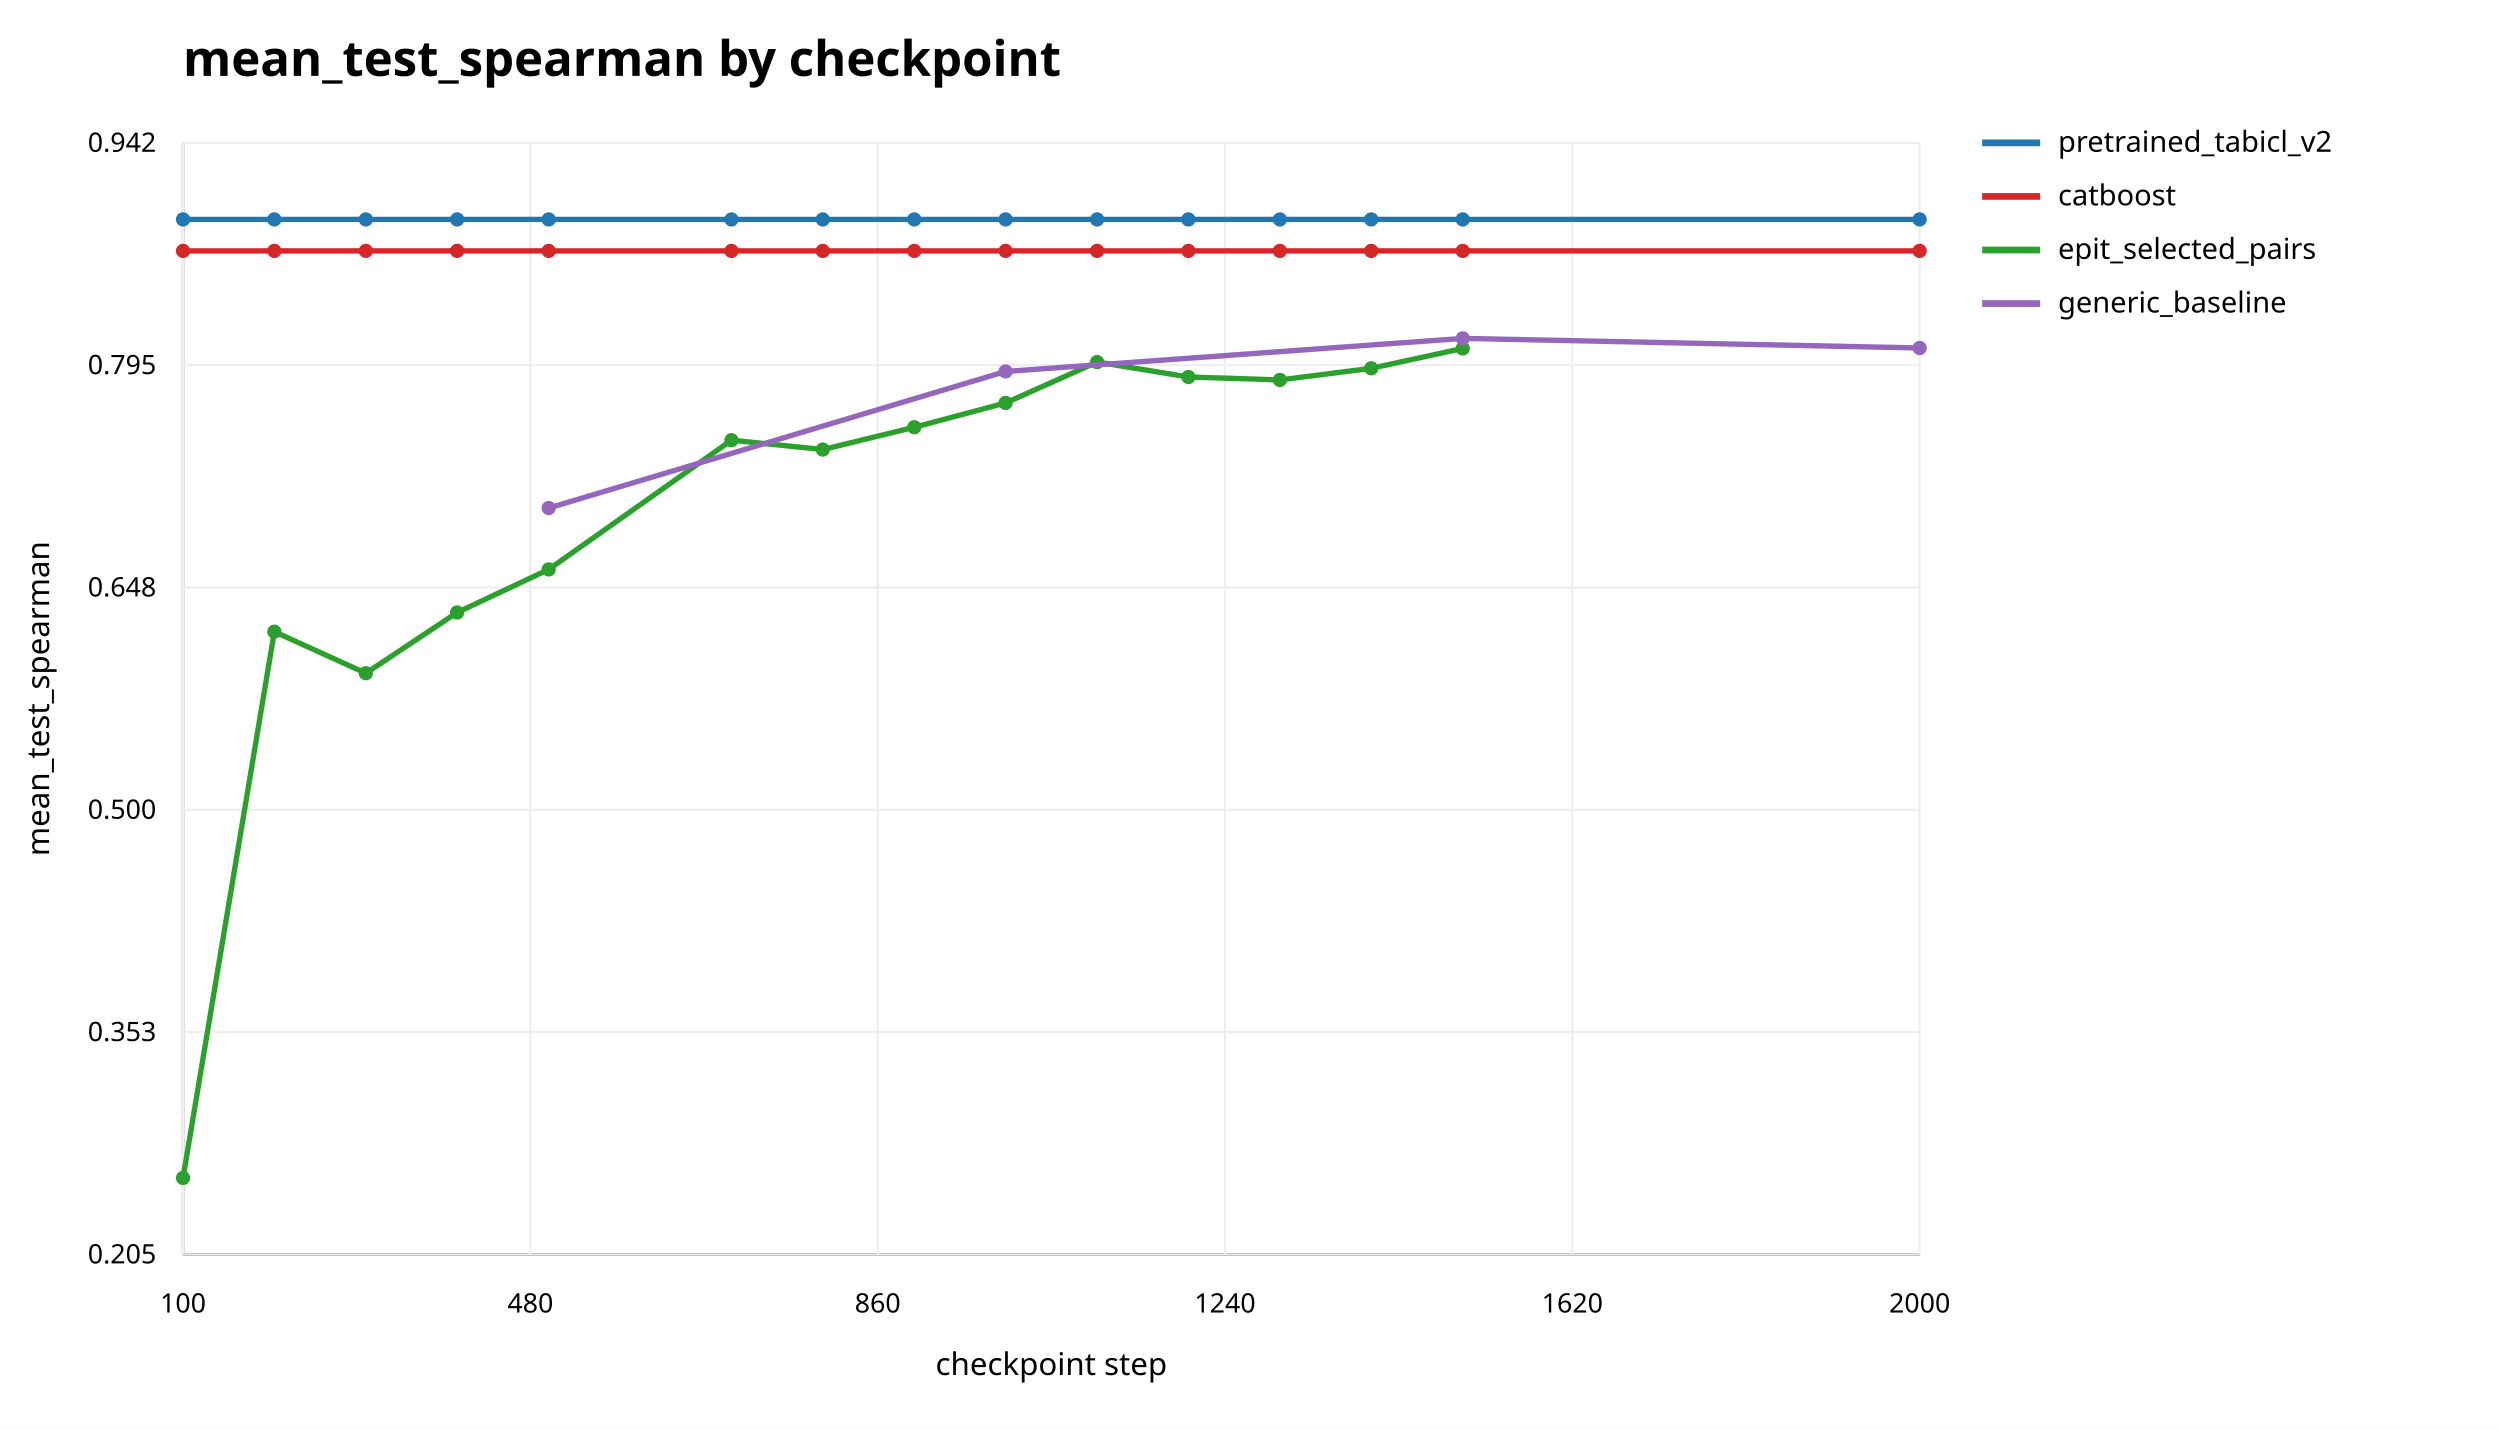
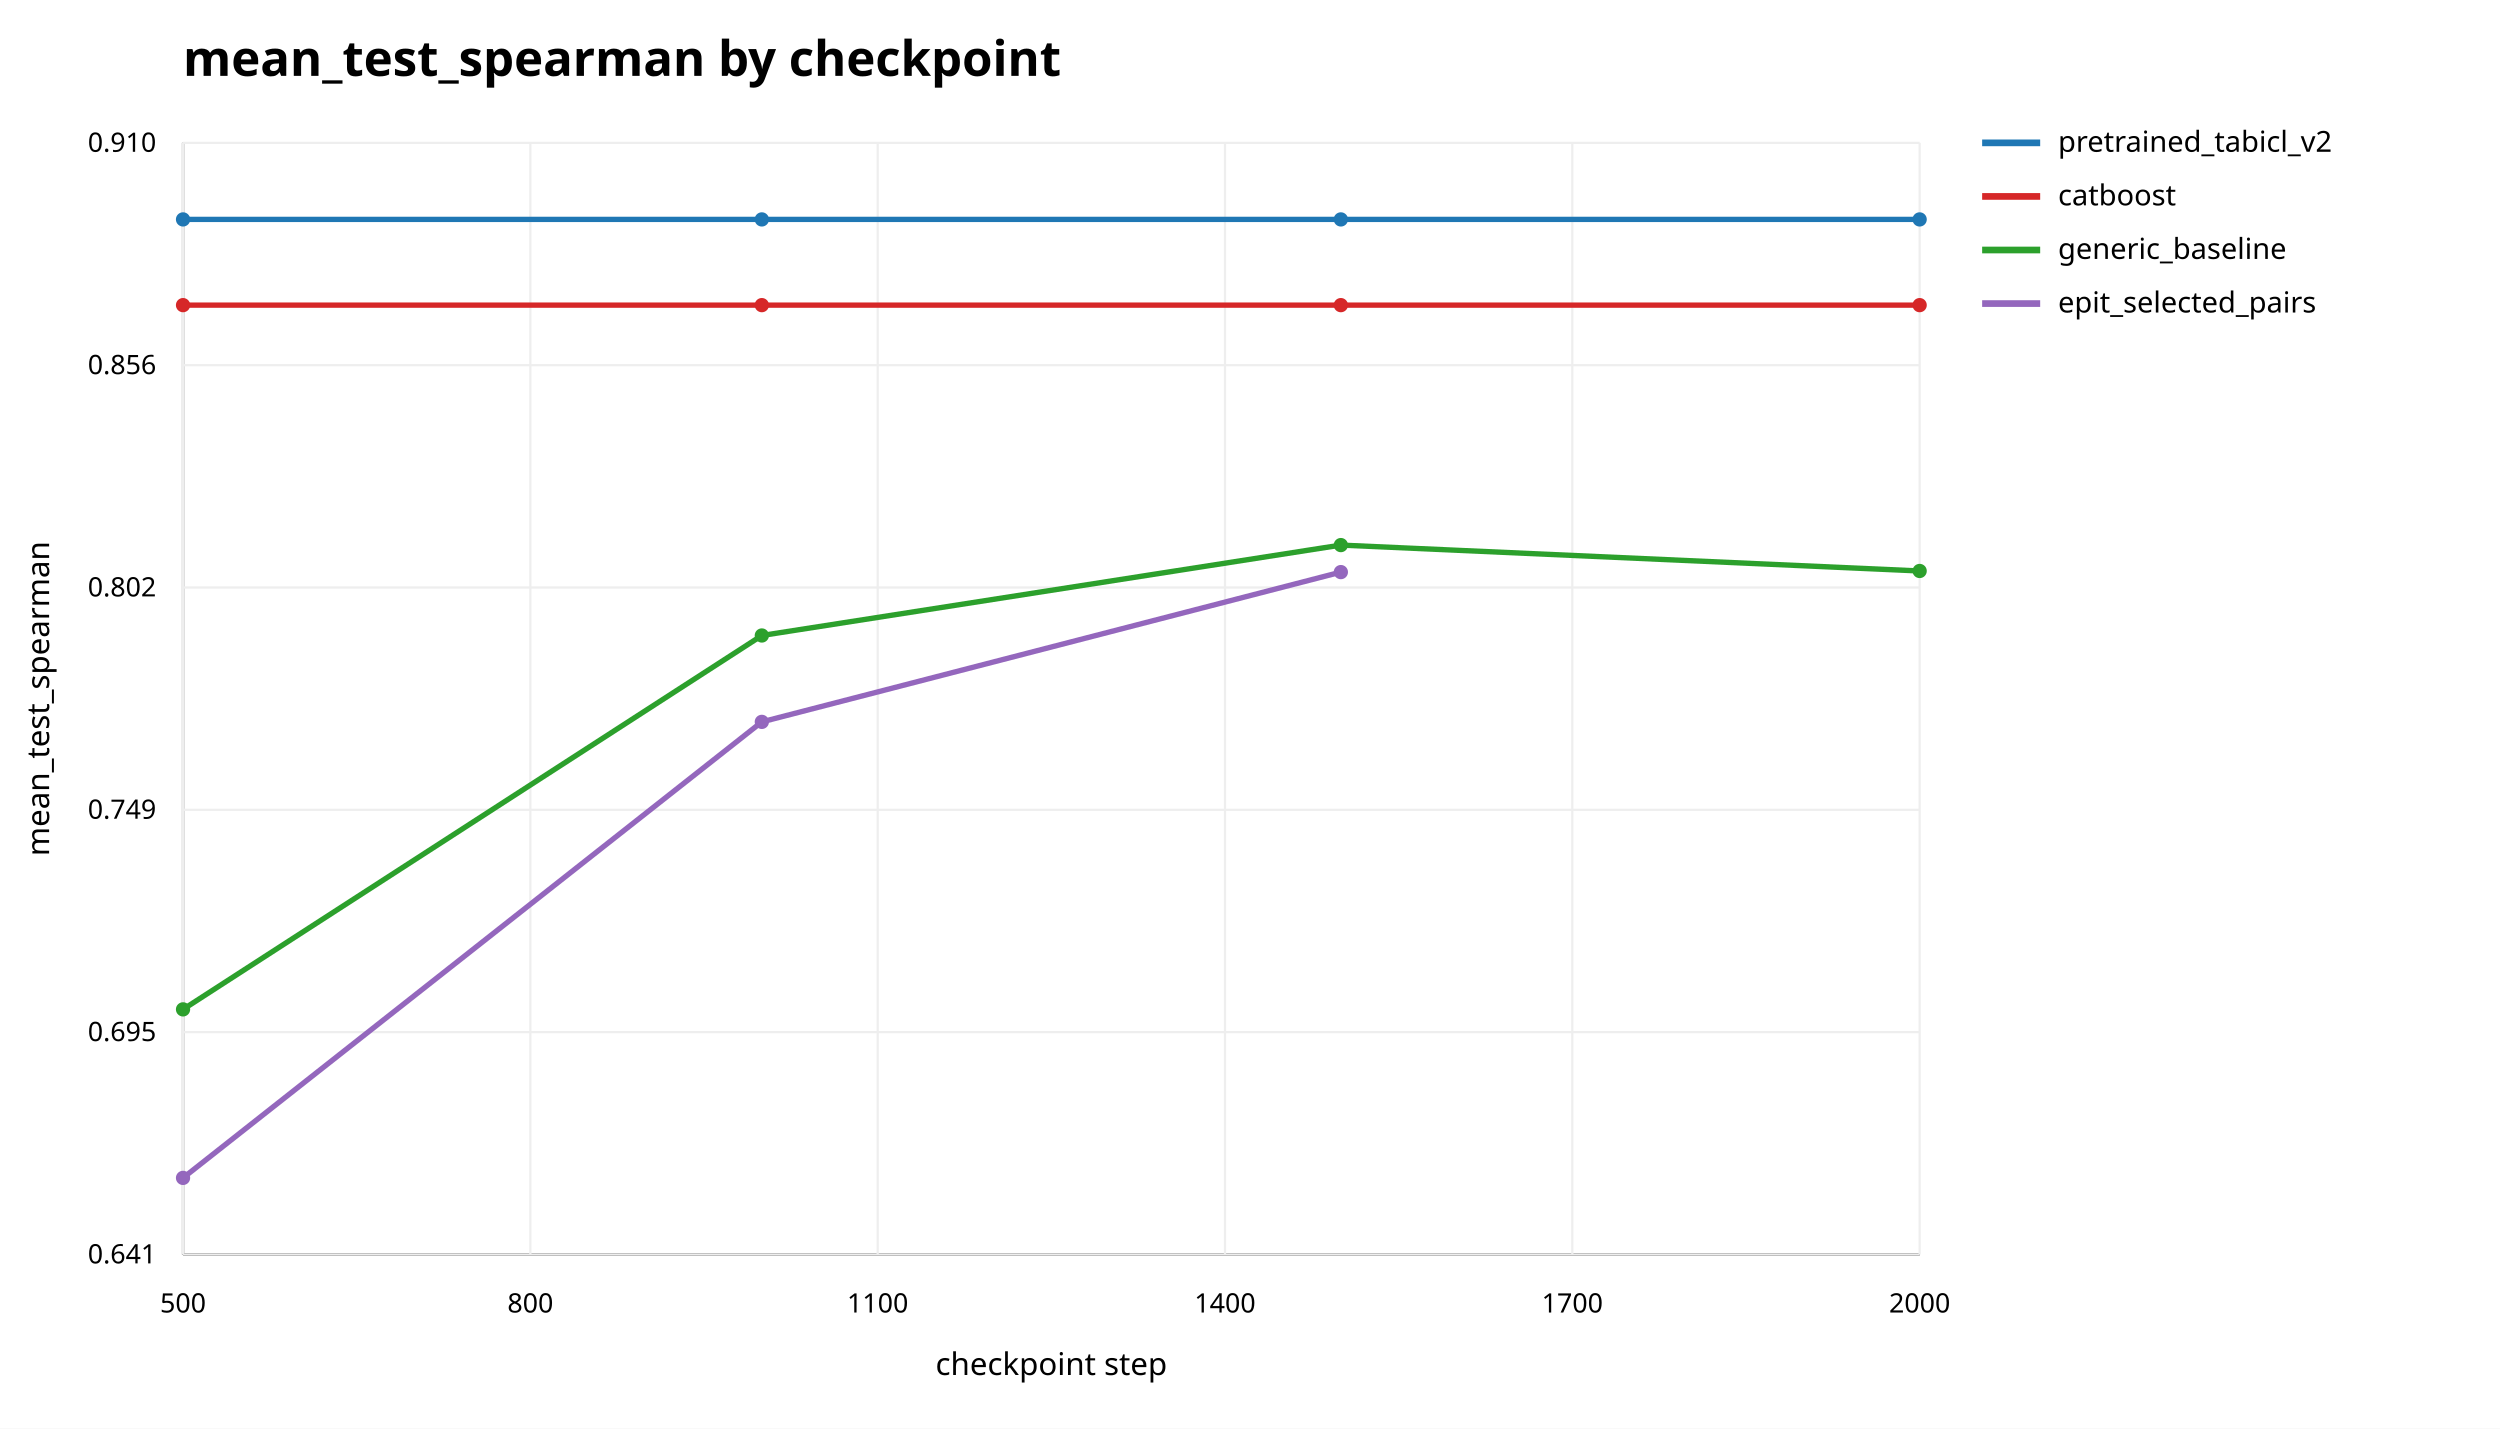
<svg xmlns="http://www.w3.org/2000/svg" width="1120" height="640" viewBox="0 0 1120 640">
  <rect width="1120" height="640" fill="white" />
  <text x="82" y="34" font-size="22" font-family="sans-serif" font-weight="700">mean_test_spearman by checkpoint</text>
  <line x1="82" y1="562" x2="860" y2="562" stroke="#222" />
  <line x1="82" y1="64" x2="82" y2="562" stroke="#222" />
  <line x1="82.0" y1="64" x2="82.0" y2="562" stroke="#eeeeee" />
  <line x1="82" y1="562.0" x2="860" y2="562.0" stroke="#eeeeee" />
-   <text x="82.0" y="588" text-anchor="middle" font-size="12" font-family="sans-serif">100</text>
-   <text x="70" y="566.0" text-anchor="end" font-size="12" font-family="sans-serif">0.205</text>
+   <text x="82.0" y="588" text-anchor="middle" font-size="12" font-family="sans-serif">500</text>
+   <text x="70" y="566.0" text-anchor="end" font-size="12" font-family="sans-serif">0.641</text>
  <line x1="237.6" y1="64" x2="237.6" y2="562" stroke="#eeeeee" />
  <line x1="82" y1="462.4" x2="860" y2="462.4" stroke="#eeeeee" />
-   <text x="237.6" y="588" text-anchor="middle" font-size="12" font-family="sans-serif">480</text>
-   <text x="70" y="466.4" text-anchor="end" font-size="12" font-family="sans-serif">0.353</text>
+   <text x="237.6" y="588" text-anchor="middle" font-size="12" font-family="sans-serif">800</text>
+   <text x="70" y="466.4" text-anchor="end" font-size="12" font-family="sans-serif">0.695</text>
  <line x1="393.2" y1="64" x2="393.2" y2="562" stroke="#eeeeee" />
  <line x1="82" y1="362.8" x2="860" y2="362.8" stroke="#eeeeee" />
-   <text x="393.2" y="588" text-anchor="middle" font-size="12" font-family="sans-serif">860</text>
-   <text x="70" y="366.8" text-anchor="end" font-size="12" font-family="sans-serif">0.500</text>
+   <text x="393.2" y="588" text-anchor="middle" font-size="12" font-family="sans-serif">1100</text>
+   <text x="70" y="366.8" text-anchor="end" font-size="12" font-family="sans-serif">0.749</text>
  <line x1="548.8" y1="64" x2="548.8" y2="562" stroke="#eeeeee" />
  <line x1="82" y1="263.2" x2="860" y2="263.2" stroke="#eeeeee" />
-   <text x="548.8" y="588" text-anchor="middle" font-size="12" font-family="sans-serif">1240</text>
-   <text x="70" y="267.2" text-anchor="end" font-size="12" font-family="sans-serif">0.648</text>
+   <text x="548.8" y="588" text-anchor="middle" font-size="12" font-family="sans-serif">1400</text>
+   <text x="70" y="267.2" text-anchor="end" font-size="12" font-family="sans-serif">0.802</text>
  <line x1="704.4" y1="64" x2="704.4" y2="562" stroke="#eeeeee" />
  <line x1="82" y1="163.6" x2="860" y2="163.6" stroke="#eeeeee" />
-   <text x="704.4" y="588" text-anchor="middle" font-size="12" font-family="sans-serif">1620</text>
-   <text x="70" y="167.6" text-anchor="end" font-size="12" font-family="sans-serif">0.795</text>
+   <text x="704.4" y="588" text-anchor="middle" font-size="12" font-family="sans-serif">1700</text>
+   <text x="70" y="167.6" text-anchor="end" font-size="12" font-family="sans-serif">0.856</text>
  <line x1="860.0" y1="64" x2="860.0" y2="562" stroke="#eeeeee" />
  <line x1="82" y1="64.0" x2="860" y2="64.0" stroke="#eeeeee" />
  <text x="860.0" y="588" text-anchor="middle" font-size="12" font-family="sans-serif">2000</text>
-   <text x="70" y="68.0" text-anchor="end" font-size="12" font-family="sans-serif">0.942</text>
+   <text x="70" y="68.0" text-anchor="end" font-size="12" font-family="sans-serif">0.910</text>
  <text x="471.0" y="616" text-anchor="middle" font-size="14" font-family="sans-serif">checkpoint step</text>
  <text x="22" y="313.0" transform="rotate(-90 22 313.0)" text-anchor="middle" font-size="14" font-family="sans-serif">mean_test_spearman</text>
-   <polyline points="82.0,98.3 122.9,98.3 163.9,98.3 204.8,98.3 245.8,98.3 327.7,98.3 368.6,98.3 409.6,98.3 450.5,98.3 491.5,98.3 532.4,98.3 573.4,98.3 614.3,98.3 655.3,98.3 860.0,98.3" fill="none" stroke="#1f77b4" stroke-width="2.4" stroke-linejoin="round" stroke-linecap="round" />
+   <polyline points="82.0,98.3 341.3,98.3 600.7,98.3 860.0,98.3" fill="none" stroke="#1f77b4" stroke-width="2.4" stroke-linejoin="round" stroke-linecap="round" />
  <circle cx="82.0" cy="98.3" r="3.2" fill="#1f77b4" />
-   <circle cx="122.9" cy="98.3" r="3.2" fill="#1f77b4" />
-   <circle cx="163.9" cy="98.3" r="3.2" fill="#1f77b4" />
-   <circle cx="204.8" cy="98.3" r="3.2" fill="#1f77b4" />
-   <circle cx="245.8" cy="98.3" r="3.2" fill="#1f77b4" />
-   <circle cx="327.7" cy="98.3" r="3.2" fill="#1f77b4" />
-   <circle cx="368.6" cy="98.3" r="3.2" fill="#1f77b4" />
-   <circle cx="409.6" cy="98.3" r="3.2" fill="#1f77b4" />
-   <circle cx="450.5" cy="98.3" r="3.2" fill="#1f77b4" />
-   <circle cx="491.5" cy="98.3" r="3.2" fill="#1f77b4" />
-   <circle cx="532.4" cy="98.3" r="3.2" fill="#1f77b4" />
-   <circle cx="573.4" cy="98.3" r="3.2" fill="#1f77b4" />
-   <circle cx="614.3" cy="98.3" r="3.2" fill="#1f77b4" />
-   <circle cx="655.3" cy="98.3" r="3.2" fill="#1f77b4" />
+   <circle cx="341.3" cy="98.3" r="3.2" fill="#1f77b4" />
+   <circle cx="600.7" cy="98.3" r="3.2" fill="#1f77b4" />
  <circle cx="860.0" cy="98.3" r="3.2" fill="#1f77b4" />
  <line x1="888" y1="64" x2="914" y2="64" stroke="#1f77b4" stroke-width="3" />
  <text x="922" y="68" font-size="13" font-family="sans-serif">pretrained_tabicl_v2</text>
-   <polyline points="82.0,112.4 122.9,112.4 163.9,112.4 204.8,112.4 245.8,112.4 327.7,112.4 368.6,112.4 409.6,112.4 450.5,112.4 491.5,112.4 532.4,112.4 573.4,112.4 614.3,112.4 655.3,112.4 860.0,112.4" fill="none" stroke="#d62728" stroke-width="2.4" stroke-linejoin="round" stroke-linecap="round" />
-   <circle cx="82.0" cy="112.4" r="3.2" fill="#d62728" />
-   <circle cx="122.9" cy="112.4" r="3.2" fill="#d62728" />
-   <circle cx="163.9" cy="112.4" r="3.2" fill="#d62728" />
-   <circle cx="204.8" cy="112.4" r="3.2" fill="#d62728" />
-   <circle cx="245.8" cy="112.4" r="3.2" fill="#d62728" />
-   <circle cx="327.7" cy="112.4" r="3.2" fill="#d62728" />
-   <circle cx="368.6" cy="112.4" r="3.2" fill="#d62728" />
-   <circle cx="409.6" cy="112.4" r="3.2" fill="#d62728" />
-   <circle cx="450.5" cy="112.4" r="3.2" fill="#d62728" />
-   <circle cx="491.5" cy="112.4" r="3.2" fill="#d62728" />
-   <circle cx="532.4" cy="112.4" r="3.2" fill="#d62728" />
-   <circle cx="573.4" cy="112.4" r="3.2" fill="#d62728" />
-   <circle cx="614.3" cy="112.4" r="3.2" fill="#d62728" />
-   <circle cx="655.3" cy="112.4" r="3.2" fill="#d62728" />
-   <circle cx="860.0" cy="112.4" r="3.2" fill="#d62728" />
+   <polyline points="82.0,136.7 341.3,136.7 600.7,136.7 860.0,136.7" fill="none" stroke="#d62728" stroke-width="2.4" stroke-linejoin="round" stroke-linecap="round" />
+   <circle cx="82.0" cy="136.7" r="3.2" fill="#d62728" />
+   <circle cx="341.3" cy="136.7" r="3.2" fill="#d62728" />
+   <circle cx="600.7" cy="136.7" r="3.2" fill="#d62728" />
+   <circle cx="860.0" cy="136.7" r="3.2" fill="#d62728" />
  <line x1="888" y1="88" x2="914" y2="88" stroke="#d62728" stroke-width="3" />
  <text x="922" y="92" font-size="13" font-family="sans-serif">catboost</text>
-   <polyline points="82.0,527.7 122.9,283.0 163.9,301.6 204.8,274.4 245.8,255.1 327.7,197.2 368.6,201.4 409.6,191.4 450.5,180.5 491.5,162.2 532.4,168.9 573.4,170.2 614.3,165.0 655.3,156.1" fill="none" stroke="#2ca02c" stroke-width="2.4" stroke-linejoin="round" stroke-linecap="round" />
-   <circle cx="82.0" cy="527.7" r="3.2" fill="#2ca02c" />
-   <circle cx="122.9" cy="283.0" r="3.2" fill="#2ca02c" />
-   <circle cx="163.9" cy="301.6" r="3.2" fill="#2ca02c" />
-   <circle cx="204.8" cy="274.4" r="3.2" fill="#2ca02c" />
-   <circle cx="245.8" cy="255.1" r="3.2" fill="#2ca02c" />
-   <circle cx="327.7" cy="197.2" r="3.2" fill="#2ca02c" />
-   <circle cx="368.6" cy="201.4" r="3.2" fill="#2ca02c" />
-   <circle cx="409.6" cy="191.4" r="3.2" fill="#2ca02c" />
-   <circle cx="450.5" cy="180.5" r="3.2" fill="#2ca02c" />
-   <circle cx="491.5" cy="162.2" r="3.2" fill="#2ca02c" />
-   <circle cx="532.4" cy="168.9" r="3.2" fill="#2ca02c" />
-   <circle cx="573.4" cy="170.2" r="3.2" fill="#2ca02c" />
-   <circle cx="614.3" cy="165.0" r="3.2" fill="#2ca02c" />
-   <circle cx="655.3" cy="156.1" r="3.2" fill="#2ca02c" />
+   <polyline points="82.0,452.2 341.3,284.7 600.7,244.2 860.0,255.8" fill="none" stroke="#2ca02c" stroke-width="2.4" stroke-linejoin="round" stroke-linecap="round" />
+   <circle cx="82.0" cy="452.2" r="3.2" fill="#2ca02c" />
+   <circle cx="341.3" cy="284.7" r="3.2" fill="#2ca02c" />
+   <circle cx="600.7" cy="244.2" r="3.2" fill="#2ca02c" />
+   <circle cx="860.0" cy="255.8" r="3.2" fill="#2ca02c" />
  <line x1="888" y1="112" x2="914" y2="112" stroke="#2ca02c" stroke-width="3" />
-   <text x="922" y="116" font-size="13" font-family="sans-serif">epit_selected_pairs</text>
-   <polyline points="245.8,227.6 450.5,166.4 655.3,151.6 860.0,155.9" fill="none" stroke="#9467bd" stroke-width="2.4" stroke-linejoin="round" stroke-linecap="round" />
-   <circle cx="245.8" cy="227.6" r="3.2" fill="#9467bd" />
-   <circle cx="450.5" cy="166.4" r="3.2" fill="#9467bd" />
-   <circle cx="655.3" cy="151.6" r="3.2" fill="#9467bd" />
-   <circle cx="860.0" cy="155.9" r="3.2" fill="#9467bd" />
+   <text x="922" y="116" font-size="13" font-family="sans-serif">generic_baseline</text>
+   <polyline points="82.0,527.7 341.3,323.4 600.7,256.3" fill="none" stroke="#9467bd" stroke-width="2.4" stroke-linejoin="round" stroke-linecap="round" />
+   <circle cx="82.0" cy="527.7" r="3.2" fill="#9467bd" />
+   <circle cx="341.3" cy="323.4" r="3.2" fill="#9467bd" />
+   <circle cx="600.7" cy="256.3" r="3.2" fill="#9467bd" />
  <line x1="888" y1="136" x2="914" y2="136" stroke="#9467bd" stroke-width="3" />
-   <text x="922" y="140" font-size="13" font-family="sans-serif">generic_baseline</text>
+   <text x="922" y="140" font-size="13" font-family="sans-serif">epit_selected_pairs</text>
</svg>
